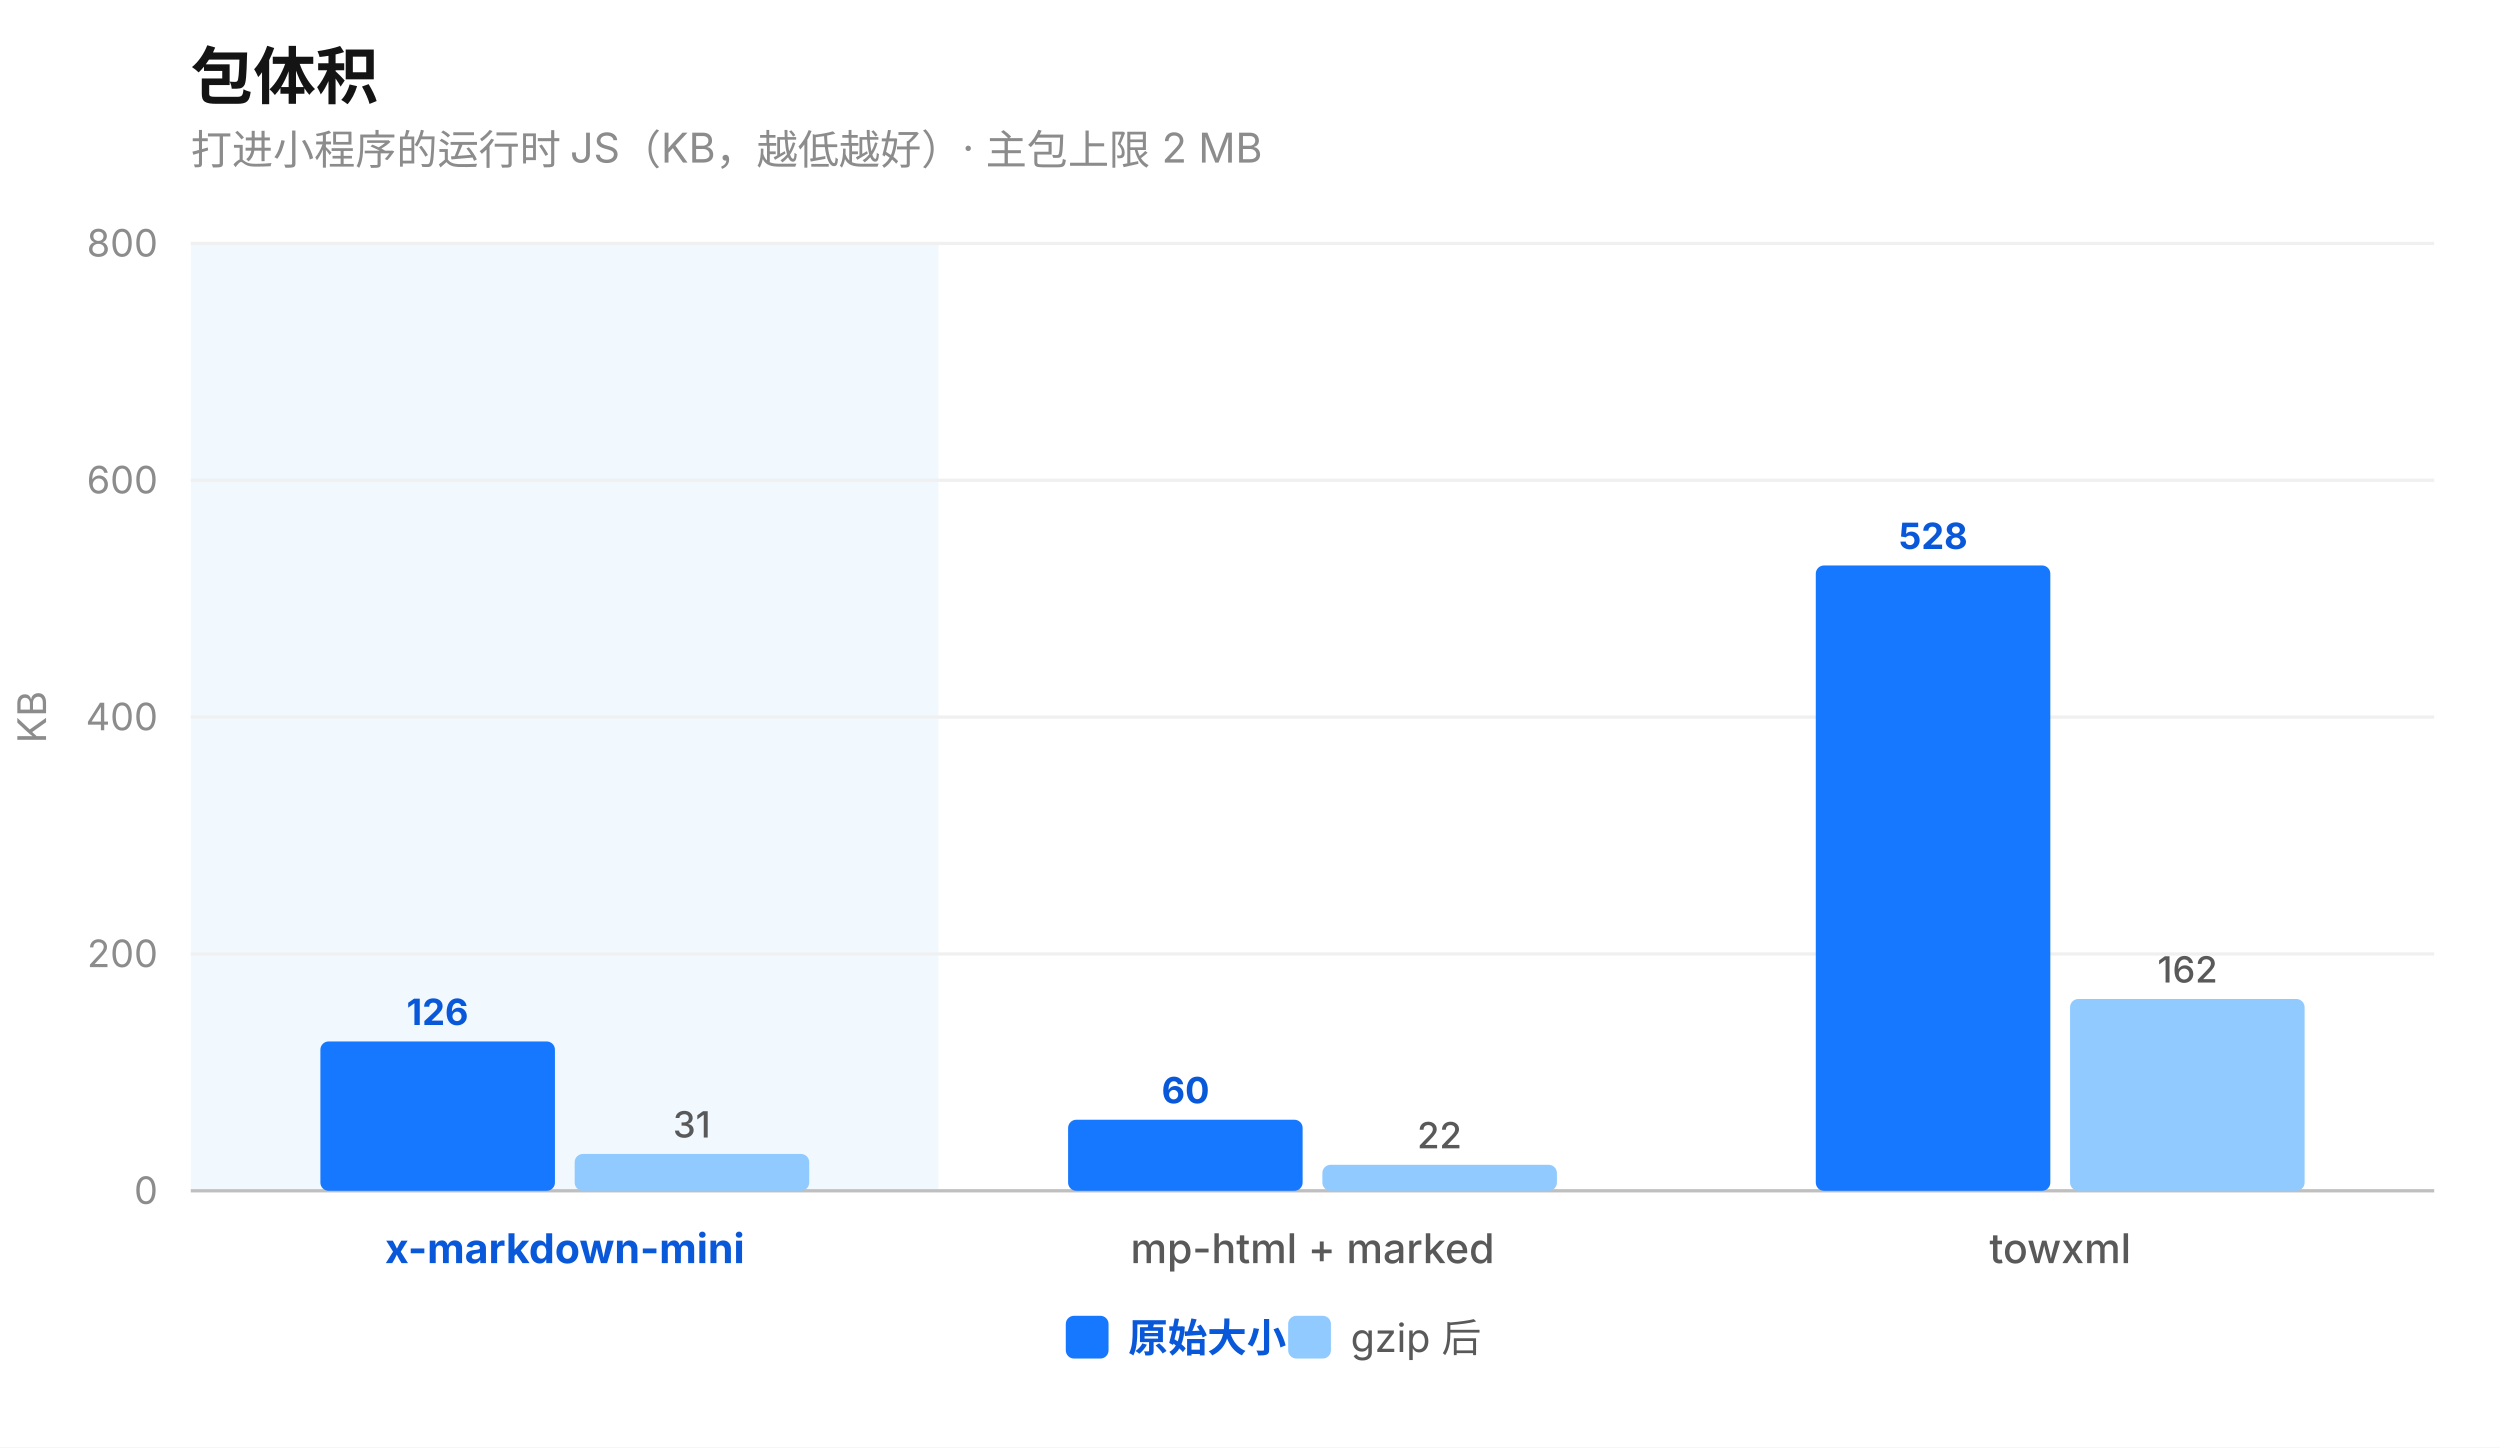
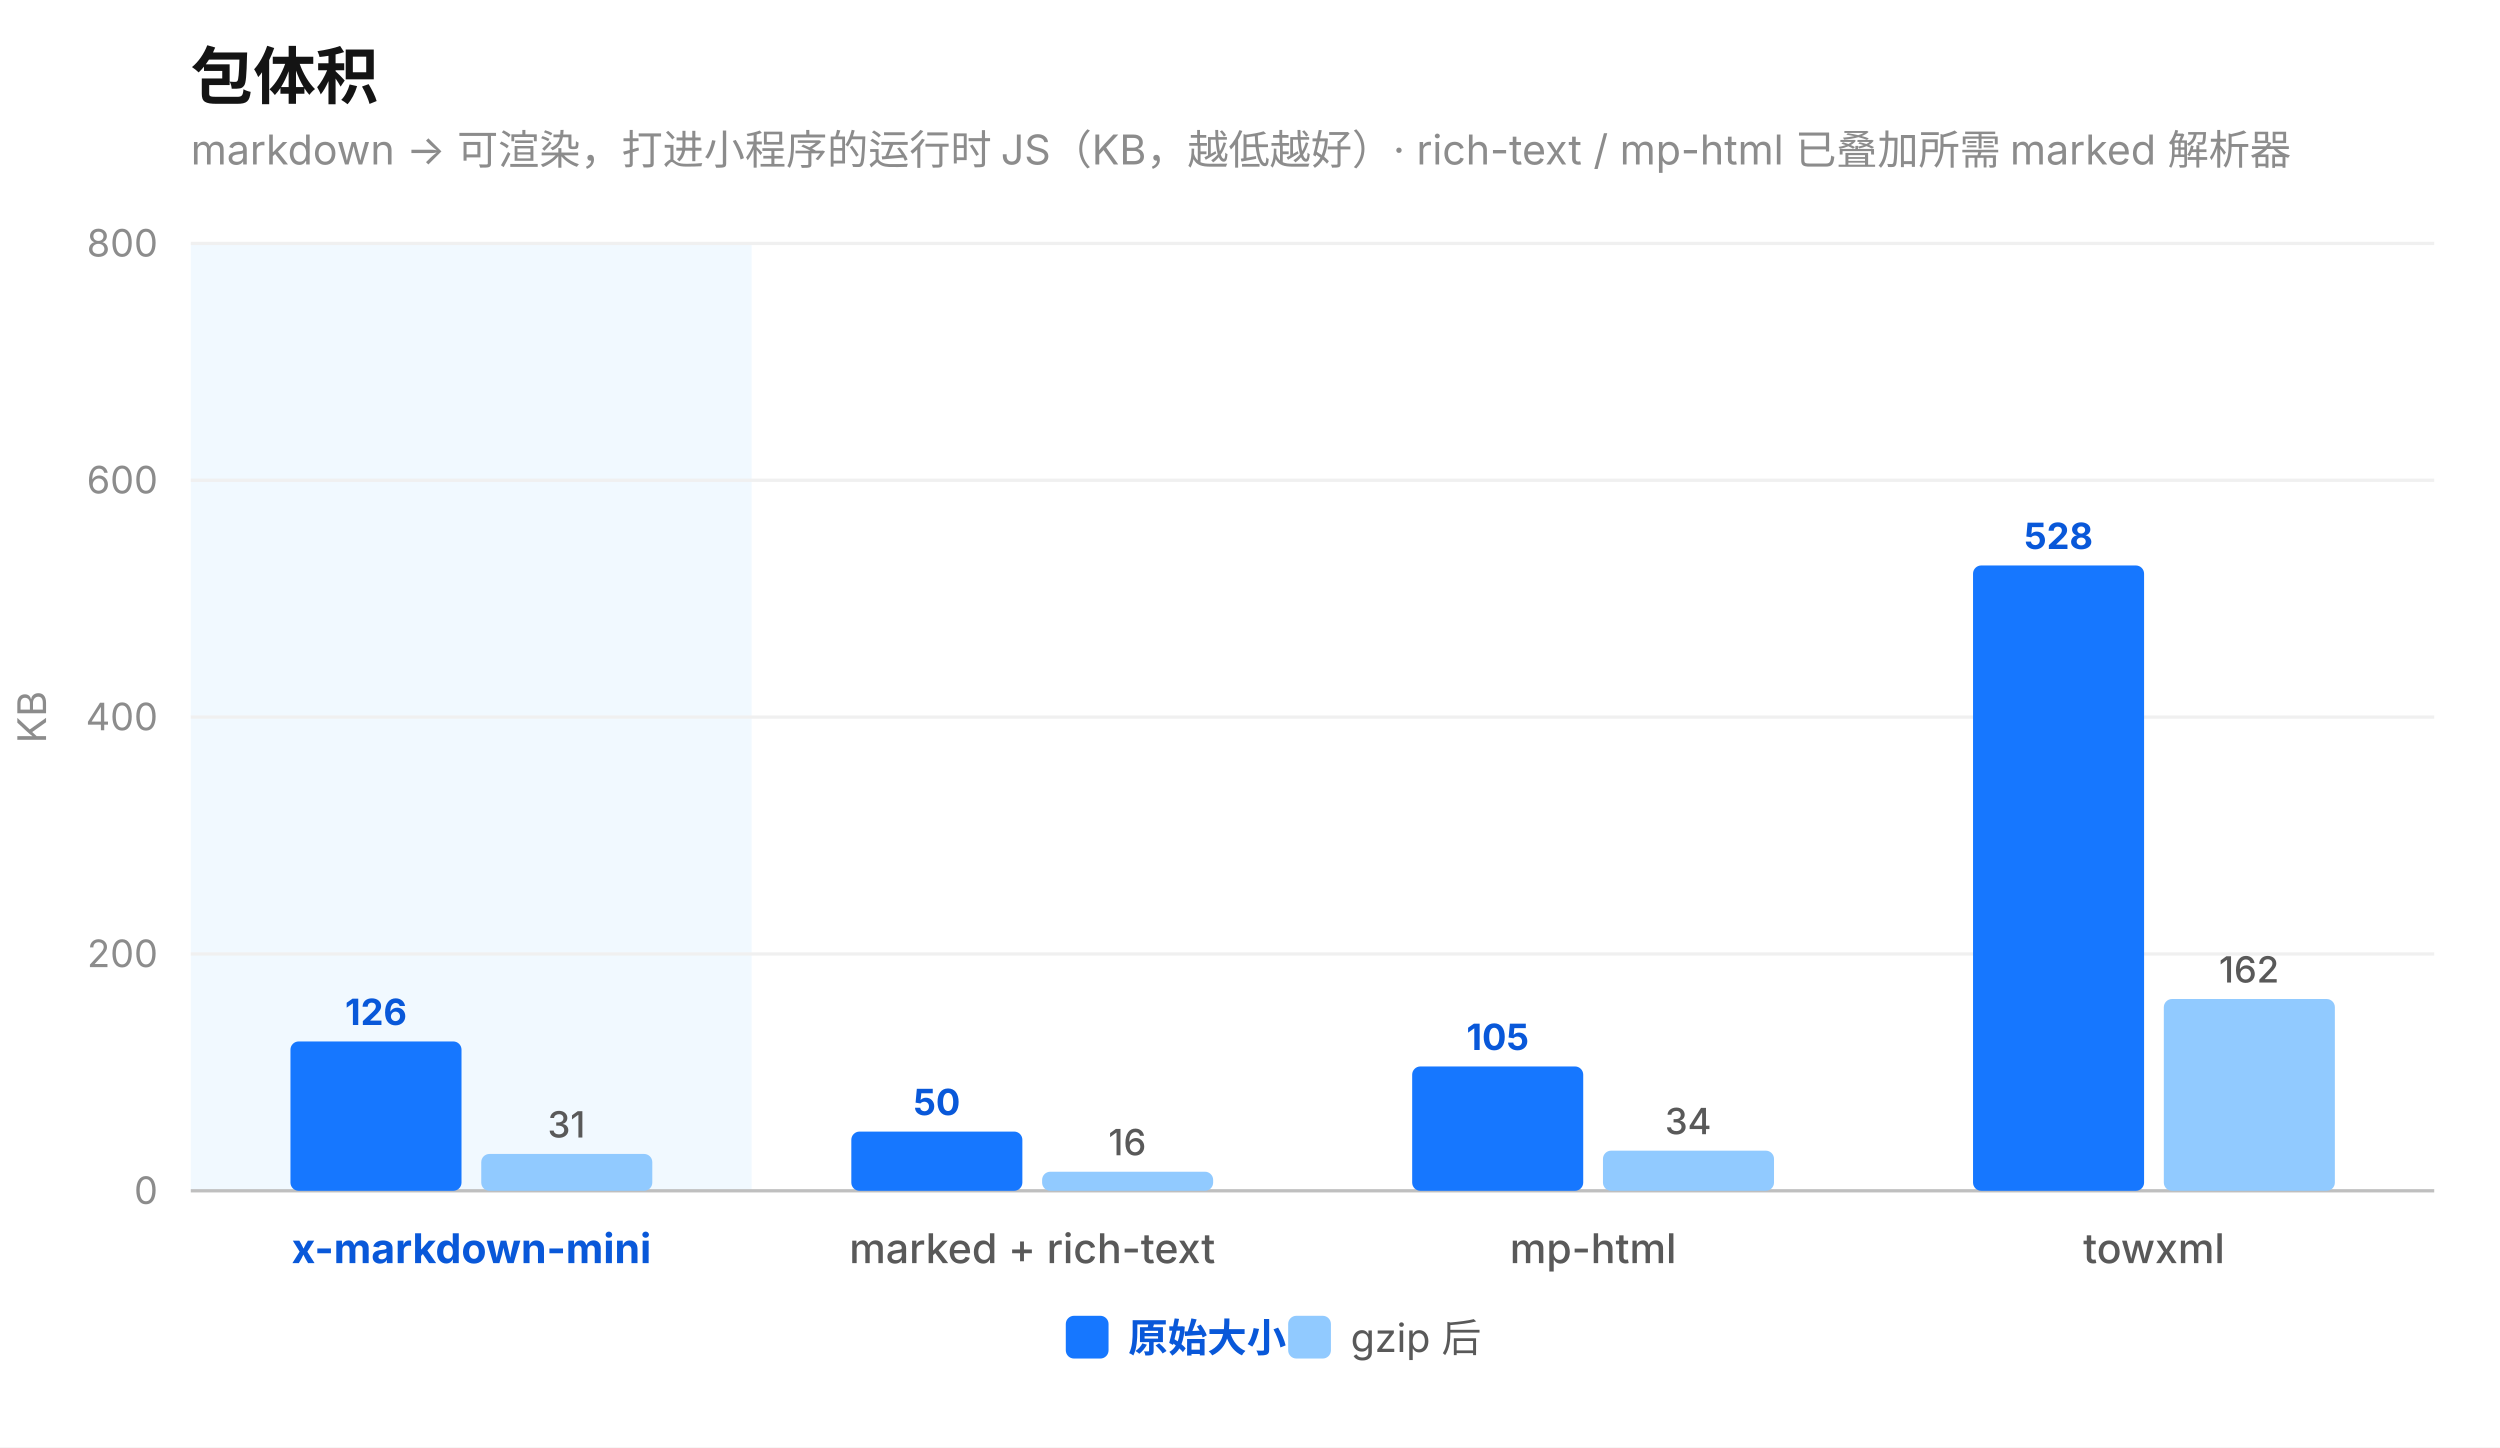
<svg xmlns="http://www.w3.org/2000/svg" width="760" height="440" viewBox="0 0 760 440" font-family="-apple-system,BlinkMacSystemFont,'Segoe UI','PingFang SC','Hiragino Sans GB','Microsoft YaHei',sans-serif">
  <rect x="0" y="0" width="760" height="440" fill="#ffffff" />
-   <rect x="58.0" y="74" width="227.3" height="288" fill="#e6f4ff" opacity="0.55" />
+   <rect x="58.0" y="74" width="170.5" height="288" fill="#e6f4ff" opacity="0.55" />
  <text x="58" y="30" font-family="-apple-system,BlinkMacSystemFont,'Segoe UI','PingFang SC','Hiragino Sans GB','Microsoft YaHei',sans-serif" font-size="19" font-weight="700" fill="#141414">包体积</text>
-   <text x="58" y="50" font-family="-apple-system,BlinkMacSystemFont,'Segoe UI','PingFang SC','Hiragino Sans GB','Microsoft YaHei',sans-serif" font-size="12.5" fill="#8c8c8c">打进小程序的运行时 JS（KB，越低越好）· 主包上限 2 MB</text>
+   <text x="58" y="50" font-family="-apple-system,BlinkMacSystemFont,'Segoe UI','PingFang SC','Hiragino Sans GB','Microsoft YaHei',sans-serif" font-size="12.5" fill="#8c8c8c">markdown → 可渲染，打进小程序的运行时 JS（KB，越低越好）· rich-text / mp-html 已叠加所需 marked 解析器</text>
  <line x1="58" y1="362.0" x2="740" y2="362.0" stroke="#bfbfbf" stroke-width="1" />
  <text x="48" y="366.0" text-anchor="end" font-family="-apple-system,BlinkMacSystemFont,'Segoe UI','PingFang SC','Hiragino Sans GB','Microsoft YaHei',sans-serif" font-size="11.5" fill="#8c8c8c">0</text>
  <line x1="58" y1="290.0" x2="740" y2="290.0" stroke="#f0f0f0" stroke-width="1" />
  <text x="48" y="294.0" text-anchor="end" font-family="-apple-system,BlinkMacSystemFont,'Segoe UI','PingFang SC','Hiragino Sans GB','Microsoft YaHei',sans-serif" font-size="11.5" fill="#8c8c8c">200</text>
  <line x1="58" y1="218.0" x2="740" y2="218.0" stroke="#f0f0f0" stroke-width="1" />
  <text x="48" y="222.0" text-anchor="end" font-family="-apple-system,BlinkMacSystemFont,'Segoe UI','PingFang SC','Hiragino Sans GB','Microsoft YaHei',sans-serif" font-size="11.5" fill="#8c8c8c">400</text>
  <line x1="58" y1="146.0" x2="740" y2="146.0" stroke="#f0f0f0" stroke-width="1" />
  <text x="48" y="150.0" text-anchor="end" font-family="-apple-system,BlinkMacSystemFont,'Segoe UI','PingFang SC','Hiragino Sans GB','Microsoft YaHei',sans-serif" font-size="11.5" fill="#8c8c8c">600</text>
  <line x1="58" y1="74.0" x2="740" y2="74.0" stroke="#f0f0f0" stroke-width="1" />
  <text x="48" y="78.0" text-anchor="end" font-family="-apple-system,BlinkMacSystemFont,'Segoe UI','PingFang SC','Hiragino Sans GB','Microsoft YaHei',sans-serif" font-size="11.5" fill="#8c8c8c">800</text>
  <text x="14" y="218" text-anchor="middle" font-family="-apple-system,BlinkMacSystemFont,'Segoe UI','PingFang SC','Hiragino Sans GB','Microsoft YaHei',sans-serif" font-size="12" fill="#8c8c8c" transform="rotate(-90 14 218)">KB</text>
-   <rect x="97.4" y="316.6" width="71.3" height="45.4" rx="2.5" fill="#1677ff" />
-   <text x="133.0" y="311.6" text-anchor="middle" font-family="-apple-system,BlinkMacSystemFont,'Segoe UI','PingFang SC','Hiragino Sans GB','Microsoft YaHei',sans-serif" font-size="11" font-weight="700" fill="#0958d9">126</text>
-   <rect x="174.7" y="350.8" width="71.3" height="11.2" rx="2.5" fill="#91caff" />
-   <text x="210.3" y="345.8" text-anchor="middle" font-family="-apple-system,BlinkMacSystemFont,'Segoe UI','PingFang SC','Hiragino Sans GB','Microsoft YaHei',sans-serif" font-size="11" font-weight="500" fill="#595959">31</text>
-   <text x="171.7" y="384.0" text-anchor="middle" font-family="-apple-system,BlinkMacSystemFont,'Segoe UI','PingFang SC','Hiragino Sans GB','Microsoft YaHei',sans-serif" font-size="12.5" font-weight="700" fill="#0958d9">x-markdown-mini</text>
-   <rect x="324.7" y="340.4" width="71.3" height="21.6" rx="2.5" fill="#1677ff" />
-   <text x="360.4" y="335.4" text-anchor="middle" font-family="-apple-system,BlinkMacSystemFont,'Segoe UI','PingFang SC','Hiragino Sans GB','Microsoft YaHei',sans-serif" font-size="11" font-weight="700" fill="#0958d9">60</text>
-   <rect x="402.0" y="354.1" width="71.3" height="7.9" rx="2.5" fill="#91caff" />
-   <text x="437.6" y="349.1" text-anchor="middle" font-family="-apple-system,BlinkMacSystemFont,'Segoe UI','PingFang SC','Hiragino Sans GB','Microsoft YaHei',sans-serif" font-size="11" font-weight="500" fill="#595959">22</text>
-   <text x="399.0" y="384.0" text-anchor="middle" font-family="-apple-system,BlinkMacSystemFont,'Segoe UI','PingFang SC','Hiragino Sans GB','Microsoft YaHei',sans-serif" font-size="12.5" font-weight="500" fill="#595959">mp-html + marked</text>
-   <rect x="552.0" y="171.9" width="71.3" height="190.1" rx="2.5" fill="#1677ff" />
-   <text x="587.7" y="166.9" text-anchor="middle" font-family="-apple-system,BlinkMacSystemFont,'Segoe UI','PingFang SC','Hiragino Sans GB','Microsoft YaHei',sans-serif" font-size="11" font-weight="700" fill="#0958d9">528</text>
-   <rect x="629.3" y="303.7" width="71.3" height="58.3" rx="2.5" fill="#91caff" />
-   <text x="665.0" y="298.7" text-anchor="middle" font-family="-apple-system,BlinkMacSystemFont,'Segoe UI','PingFang SC','Hiragino Sans GB','Microsoft YaHei',sans-serif" font-size="11" font-weight="500" fill="#595959">162</text>
-   <text x="626.3" y="384.0" text-anchor="middle" font-family="-apple-system,BlinkMacSystemFont,'Segoe UI','PingFang SC','Hiragino Sans GB','Microsoft YaHei',sans-serif" font-size="12.5" font-weight="500" fill="#595959">towxml</text>
+   <rect x="88.3" y="316.6" width="52.0" height="45.4" rx="2.5" fill="#1677ff" />
+   <text x="114.3" y="311.6" text-anchor="middle" font-family="-apple-system,BlinkMacSystemFont,'Segoe UI','PingFang SC','Hiragino Sans GB','Microsoft YaHei',sans-serif" font-size="11" font-weight="700" fill="#0958d9">126</text>
+   <rect x="146.3" y="350.8" width="52.0" height="11.2" rx="2.5" fill="#91caff" />
+   <text x="172.2" y="345.8" text-anchor="middle" font-family="-apple-system,BlinkMacSystemFont,'Segoe UI','PingFang SC','Hiragino Sans GB','Microsoft YaHei',sans-serif" font-size="11" font-weight="500" fill="#595959">31</text>
+   <text x="143.3" y="384.0" text-anchor="middle" font-family="-apple-system,BlinkMacSystemFont,'Segoe UI','PingFang SC','Hiragino Sans GB','Microsoft YaHei',sans-serif" font-size="12.5" font-weight="700" fill="#0958d9">x-markdown-mini</text>
+   <rect x="258.8" y="344.0" width="52.0" height="18.0" rx="2.5" fill="#1677ff" />
+   <text x="284.8" y="339.0" text-anchor="middle" font-family="-apple-system,BlinkMacSystemFont,'Segoe UI','PingFang SC','Hiragino Sans GB','Microsoft YaHei',sans-serif" font-size="11" font-weight="700" fill="#0958d9">50</text>
+   <rect x="316.8" y="356.2" width="52.0" height="5.8" rx="2.5" fill="#91caff" />
+   <text x="342.7" y="351.2" text-anchor="middle" font-family="-apple-system,BlinkMacSystemFont,'Segoe UI','PingFang SC','Hiragino Sans GB','Microsoft YaHei',sans-serif" font-size="11" font-weight="500" fill="#595959">16</text>
+   <text x="313.8" y="384.0" text-anchor="middle" font-family="-apple-system,BlinkMacSystemFont,'Segoe UI','PingFang SC','Hiragino Sans GB','Microsoft YaHei',sans-serif" font-size="12.5" font-weight="500" fill="#595959">marked + rich-text</text>
+   <rect x="429.3" y="324.2" width="52.0" height="37.8" rx="2.5" fill="#1677ff" />
+   <text x="455.3" y="319.2" text-anchor="middle" font-family="-apple-system,BlinkMacSystemFont,'Segoe UI','PingFang SC','Hiragino Sans GB','Microsoft YaHei',sans-serif" font-size="11" font-weight="700" fill="#0958d9">105</text>
+   <rect x="487.3" y="349.8" width="52.0" height="12.2" rx="2.5" fill="#91caff" />
+   <text x="513.2" y="344.8" text-anchor="middle" font-family="-apple-system,BlinkMacSystemFont,'Segoe UI','PingFang SC','Hiragino Sans GB','Microsoft YaHei',sans-serif" font-size="11" font-weight="500" fill="#595959">34</text>
+   <text x="484.3" y="384.0" text-anchor="middle" font-family="-apple-system,BlinkMacSystemFont,'Segoe UI','PingFang SC','Hiragino Sans GB','Microsoft YaHei',sans-serif" font-size="12.5" font-weight="500" fill="#595959">mp-html</text>
+   <rect x="599.8" y="171.9" width="52.0" height="190.1" rx="2.5" fill="#1677ff" />
+   <text x="625.8" y="166.9" text-anchor="middle" font-family="-apple-system,BlinkMacSystemFont,'Segoe UI','PingFang SC','Hiragino Sans GB','Microsoft YaHei',sans-serif" font-size="11" font-weight="700" fill="#0958d9">528</text>
+   <rect x="657.8" y="303.7" width="52.0" height="58.3" rx="2.5" fill="#91caff" />
+   <text x="683.7" y="298.7" text-anchor="middle" font-family="-apple-system,BlinkMacSystemFont,'Segoe UI','PingFang SC','Hiragino Sans GB','Microsoft YaHei',sans-serif" font-size="11" font-weight="500" fill="#595959">162</text>
+   <text x="654.8" y="384.0" text-anchor="middle" font-family="-apple-system,BlinkMacSystemFont,'Segoe UI','PingFang SC','Hiragino Sans GB','Microsoft YaHei',sans-serif" font-size="12.5" font-weight="500" fill="#595959">towxml</text>
  <rect x="324.0" y="400" width="13" height="13" rx="2.5" fill="#1677ff" />
  <text x="343.0" y="411" font-family="-apple-system,BlinkMacSystemFont,'Segoe UI','PingFang SC','Hiragino Sans GB','Microsoft YaHei',sans-serif" font-size="12" font-weight="700" fill="#0958d9">原始大小</text>
  <rect x="391.6" y="400" width="13" height="13" rx="2.5" fill="#91caff" />
  <text x="410.6" y="411" font-family="-apple-system,BlinkMacSystemFont,'Segoe UI','PingFang SC','Hiragino Sans GB','Microsoft YaHei',sans-serif" font-size="12" font-weight="400" fill="#595959">gzip 后</text>
</svg>
